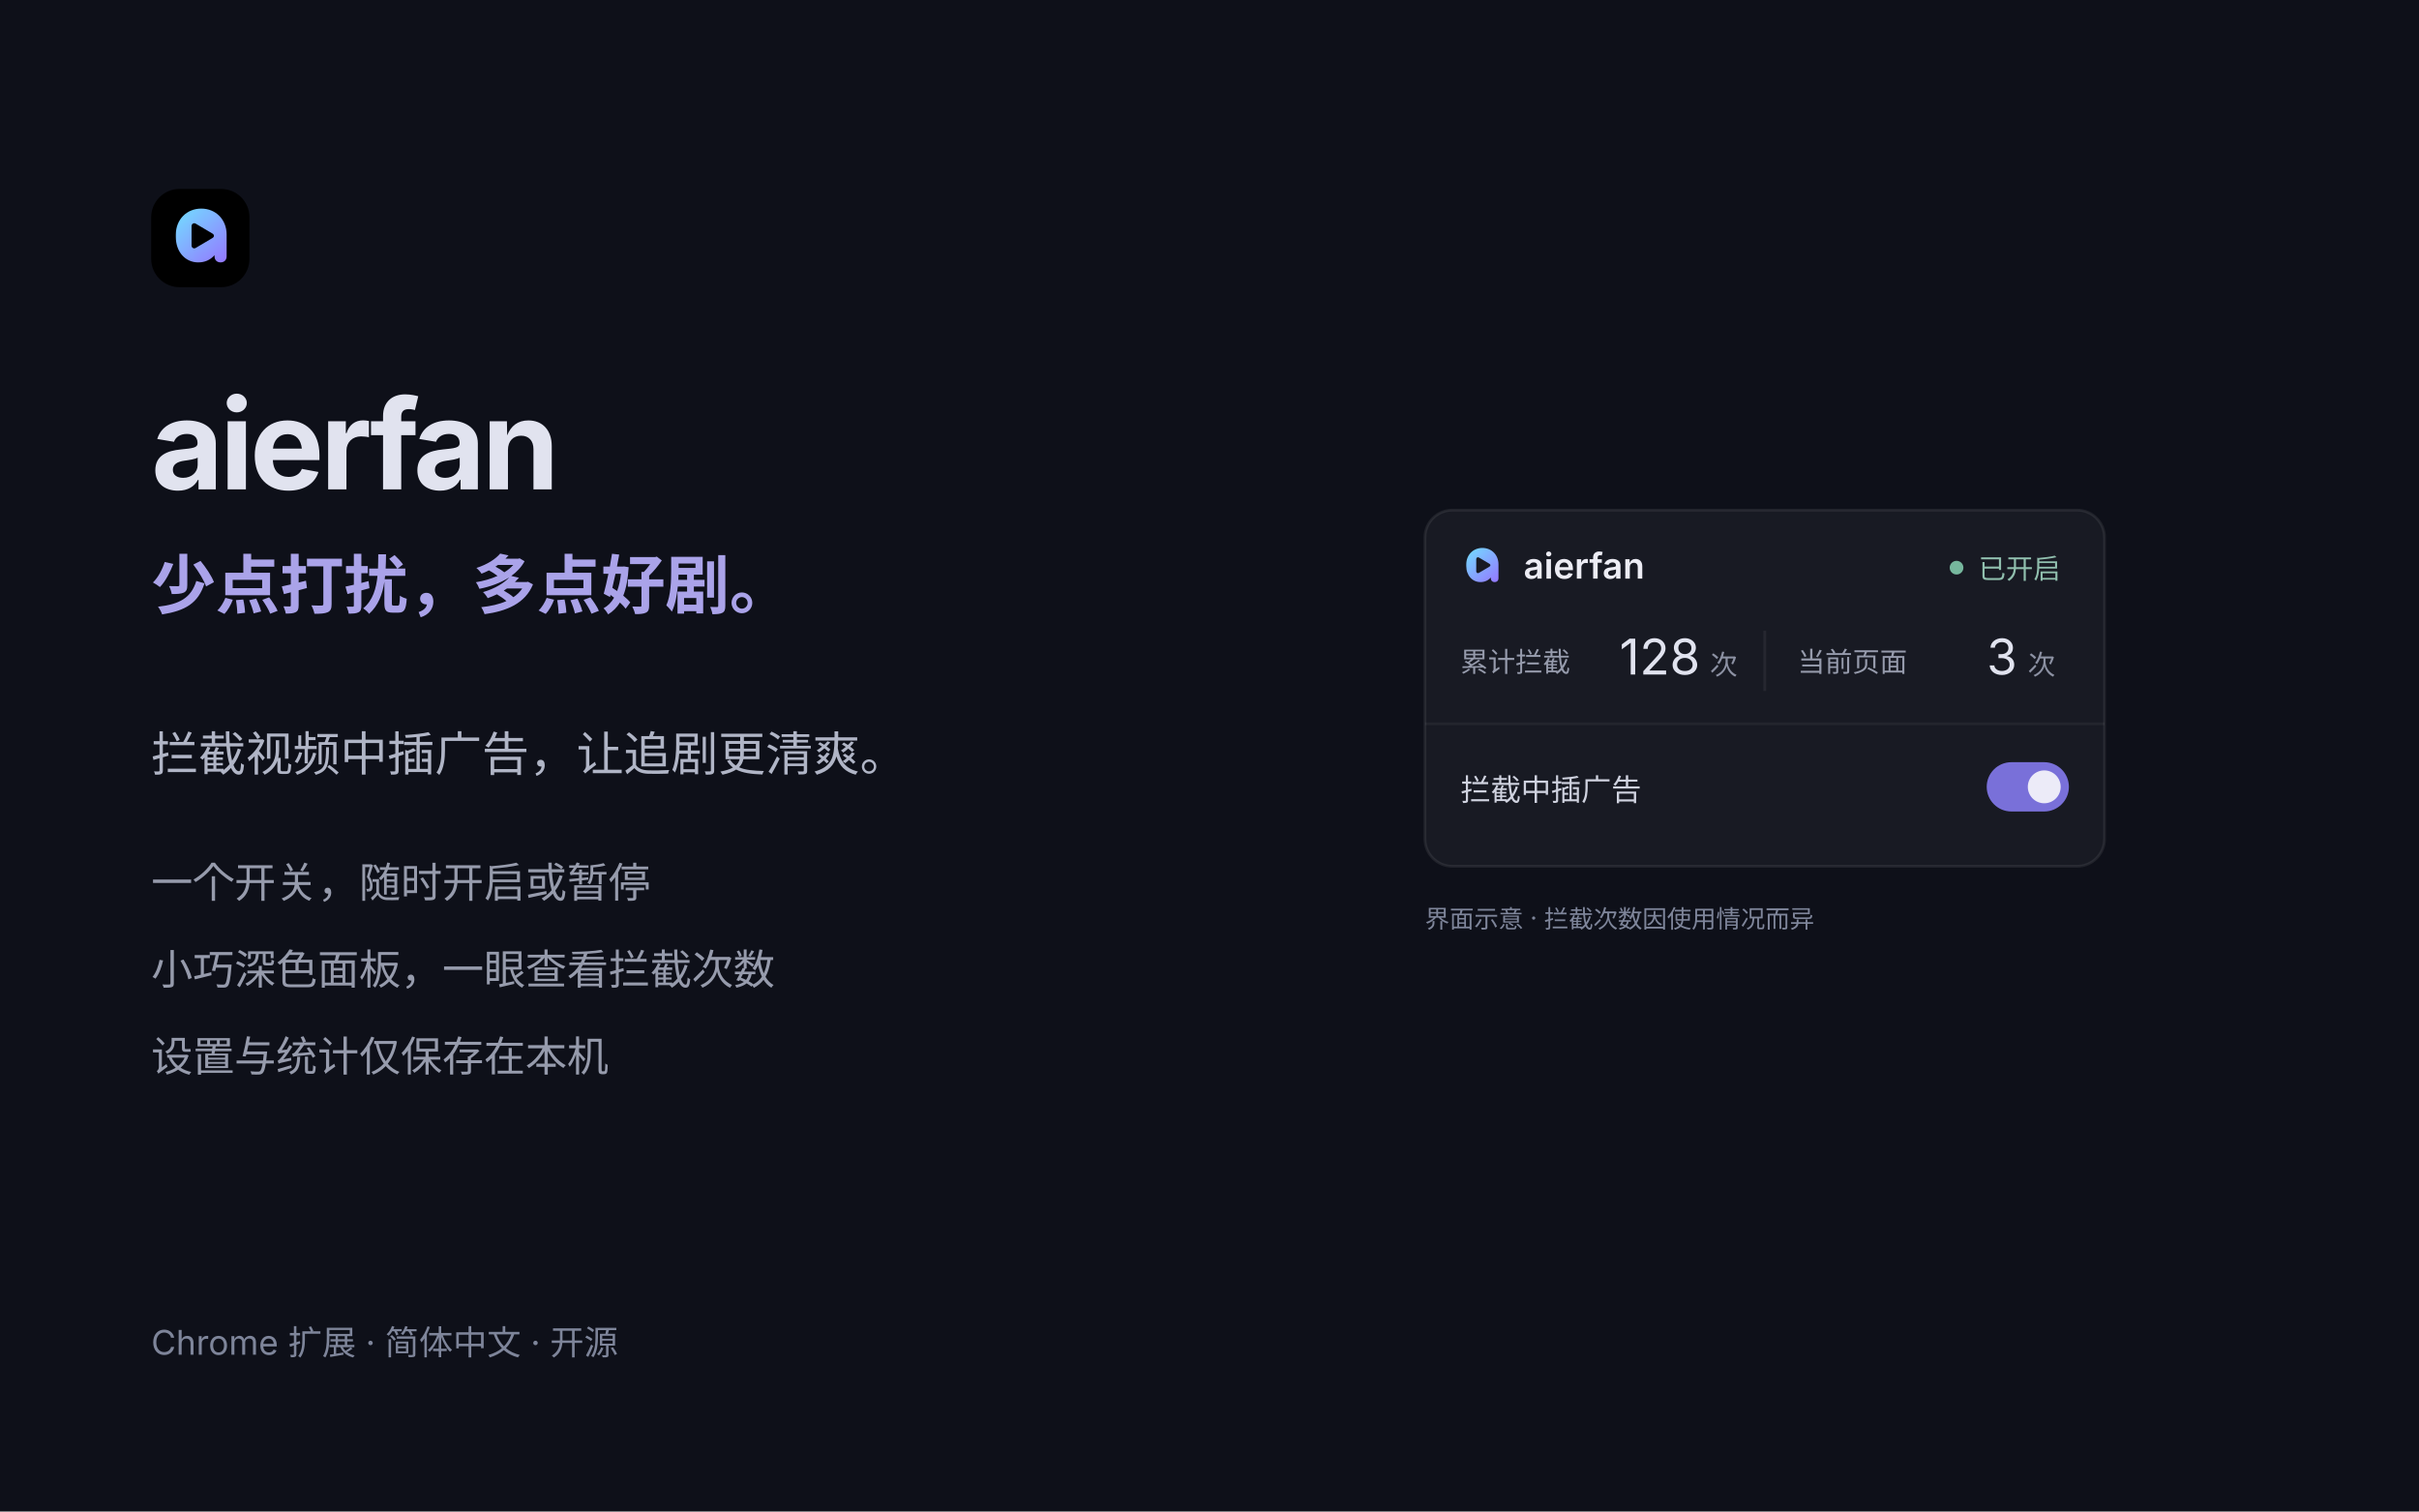
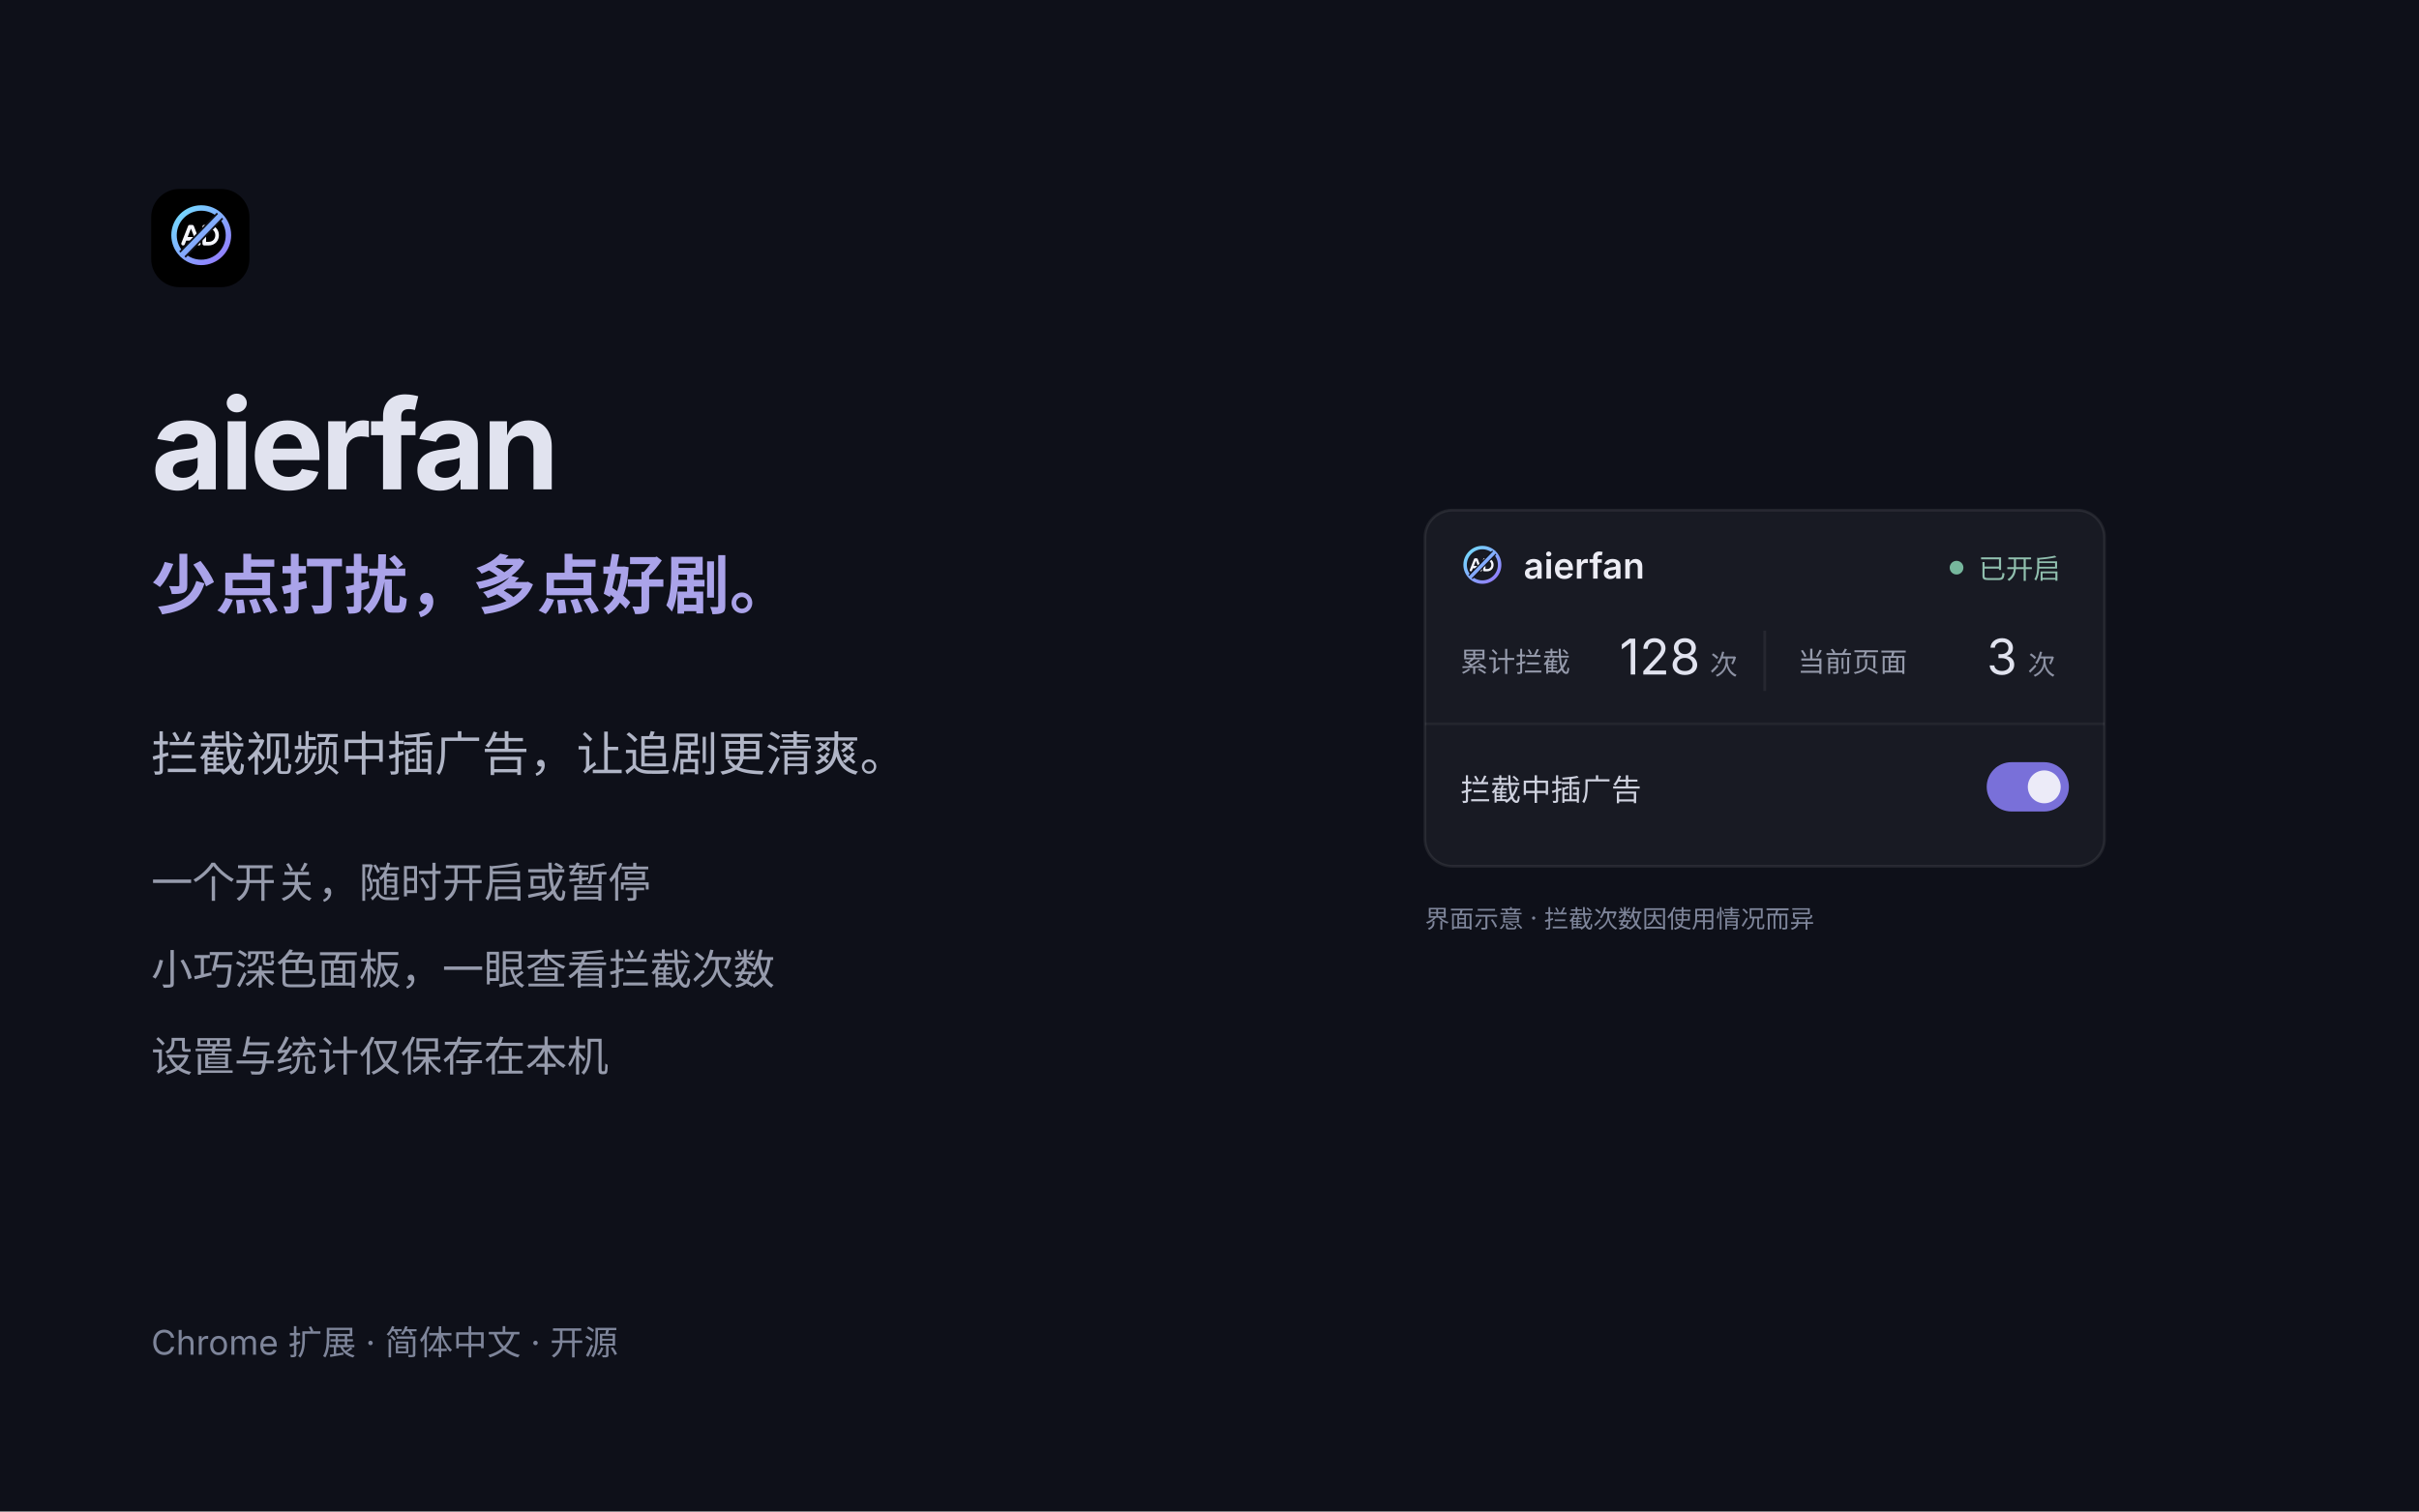
<svg xmlns="http://www.w3.org/2000/svg" width="1280" height="800" viewBox="0 0 1280 800" font-family="PingFang SC, -apple-system, sans-serif">
  <rect width="1280" height="800" fill="#0e1019" />
  <rect x="80" y="100" width="52" height="52" rx="15" fill="#000000" />
  <g transform="translate(86,104) scale(.32)">
    <defs>
      <linearGradient id="aierfan-mark" x1="22" y1="20" x2="106" y2="110" gradientUnits="userSpaceOnUse">
        <stop stop-color="#72dfff" />
        <stop offset="1" stop-color="#9576ff" />
      </linearGradient>
    </defs>
-     <path fill="url(#aierfan-mark)" fill-rule="evenodd" d="M64 20c-24 0-42 18-42 43v4c0 25 16 42 37 42 11 0 20-4 27-12v2c0 6 4 10 10 10s10-4 10-10V63c0-25-18-43-42-43ZM55 45c-3-2-7 0-7 4v32c0 4 4 6 7 4l27-16c4-2 4-6 0-8L55 45Z" />
+     <circle cx="64" cy="64" r="45" fill="none" stroke="url(#aierfan-mark)" stroke-width="9" />
+     <path d="m34 78 11-28h4l11 28m-22-8h18m13-20h7c19 0 19 28 0 28h-7Z" fill="none" stroke="#f5f6ff" stroke-width="6" stroke-linecap="round" stroke-linejoin="round" />
+     <path d="m33 96 62-64" stroke="#101119" stroke-width="15" />
+     <path d="m33 96 62-64" stroke="url(#aierfan-mark)" stroke-width="9" stroke-linecap="round" />
  </g>
  <text x="80" y="259" fill="#e1e3ef" font-size="66" font-weight="700" letter-spacing="-2">aierfan</text>
  <text x="80" y="322" fill="#aaa3e9" font-size="34" font-weight="600">少点打扰，多点好剧。</text>
  <text x="80" y="408" fill="#b0b5c6" font-size="25">拦截视频中插广告，让追剧更清爽。</text>
  <g font-size="22" fill="#969bac">
    <text x="80" y="475">一个开关，随时开启或暂停</text>
    <text x="80" y="521">小巧深色面板，一眼查看拦截次数</text>
    <text x="80" y="567">设置与统计仅保存在本机</text>
  </g>
  <g transform="translate(754,270) scale(1.45)">
    <rect width="248" height="130" rx="10" fill="#181a23" stroke="#ffffff" stroke-opacity=".08" />
    <g transform="translate(12,11) scale(.14)">
      <defs>
        <linearGradient id="aierfan-mark-small" x1="22" y1="20" x2="106" y2="110" gradientUnits="userSpaceOnUse">
          <stop stop-color="#72dfff" />
          <stop offset="1" stop-color="#9576ff" />
        </linearGradient>
      </defs>
-       <path fill="url(#aierfan-mark-small)" fill-rule="evenodd" d="M64 20c-24 0-42 18-42 43v4c0 25 16 42 37 42 11 0 20-4 27-12v2c0 6 4 10 10 10s10-4 10-10V63c0-25-18-43-42-43ZM55 45c-3-2-7 0-7 4v32c0 4 4 6 7 4l27-16c4-2 4-6 0-8L55 45Z" />
+       <circle cx="64" cy="64" r="45" fill="none" stroke="url(#aierfan-mark-small)" stroke-width="9" />
+       <path d="m34 78 11-28h4l11 28m-22-8h18m13-20h7c19 0 19 28 0 28h-7Z" fill="none" stroke="#f5f6ff" stroke-width="6" stroke-linecap="round" stroke-linejoin="round" />
+       <path d="m33 96 62-64" stroke="#101119" stroke-width="15" />
+       <path d="m33 96 62-64" stroke="url(#aierfan-mark-small)" stroke-width="9" stroke-linecap="round" />
    </g>
    <text x="36" y="25" fill="#ececf4" font-size="13" font-weight="600">aierfan</text>
    <circle cx="194" cy="21" r="2.5" fill="#76b79d" />
    <text x="202" y="25" fill="#90bfae" font-size="10">已开启</text>
    <text x="13" y="59" fill="#969bac" font-size="10">累计拦截</text>
    <text x="71" y="60" fill="#e1e3ef" font-size="18">128</text>
    <text x="104" y="60" fill="#8c91a3" font-size="10">次</text>
    <path d="M124 44v22" stroke="#ffffff" stroke-opacity=".06" />
    <text x="136" y="59" fill="#969bac" font-size="10">当前页面</text>
    <text x="205" y="60" fill="#e1e3ef" font-size="18">3</text>
    <text x="220" y="60" fill="#8c91a3" font-size="10">次</text>
    <path d="M0 78h248" stroke="#ffffff" stroke-opacity=".05" />
    <text x="13" y="106" fill="#cfd2df" font-size="11">拦截中插广告</text>
    <rect x="205" y="92" width="30" height="18" rx="9" fill="#7970d9" />
    <circle cx="226" cy="101" r="6" fill="#ecebf8" />
  </g>
  <text x="754" y="491" fill="#7e859a" font-size="13">界面示意 · 拦截次数因使用情况而异</text>
  <text x="80" y="717" fill="#7e859a" font-size="18">Chrome 扩展 · 简体中文 · 开源</text>
</svg>
